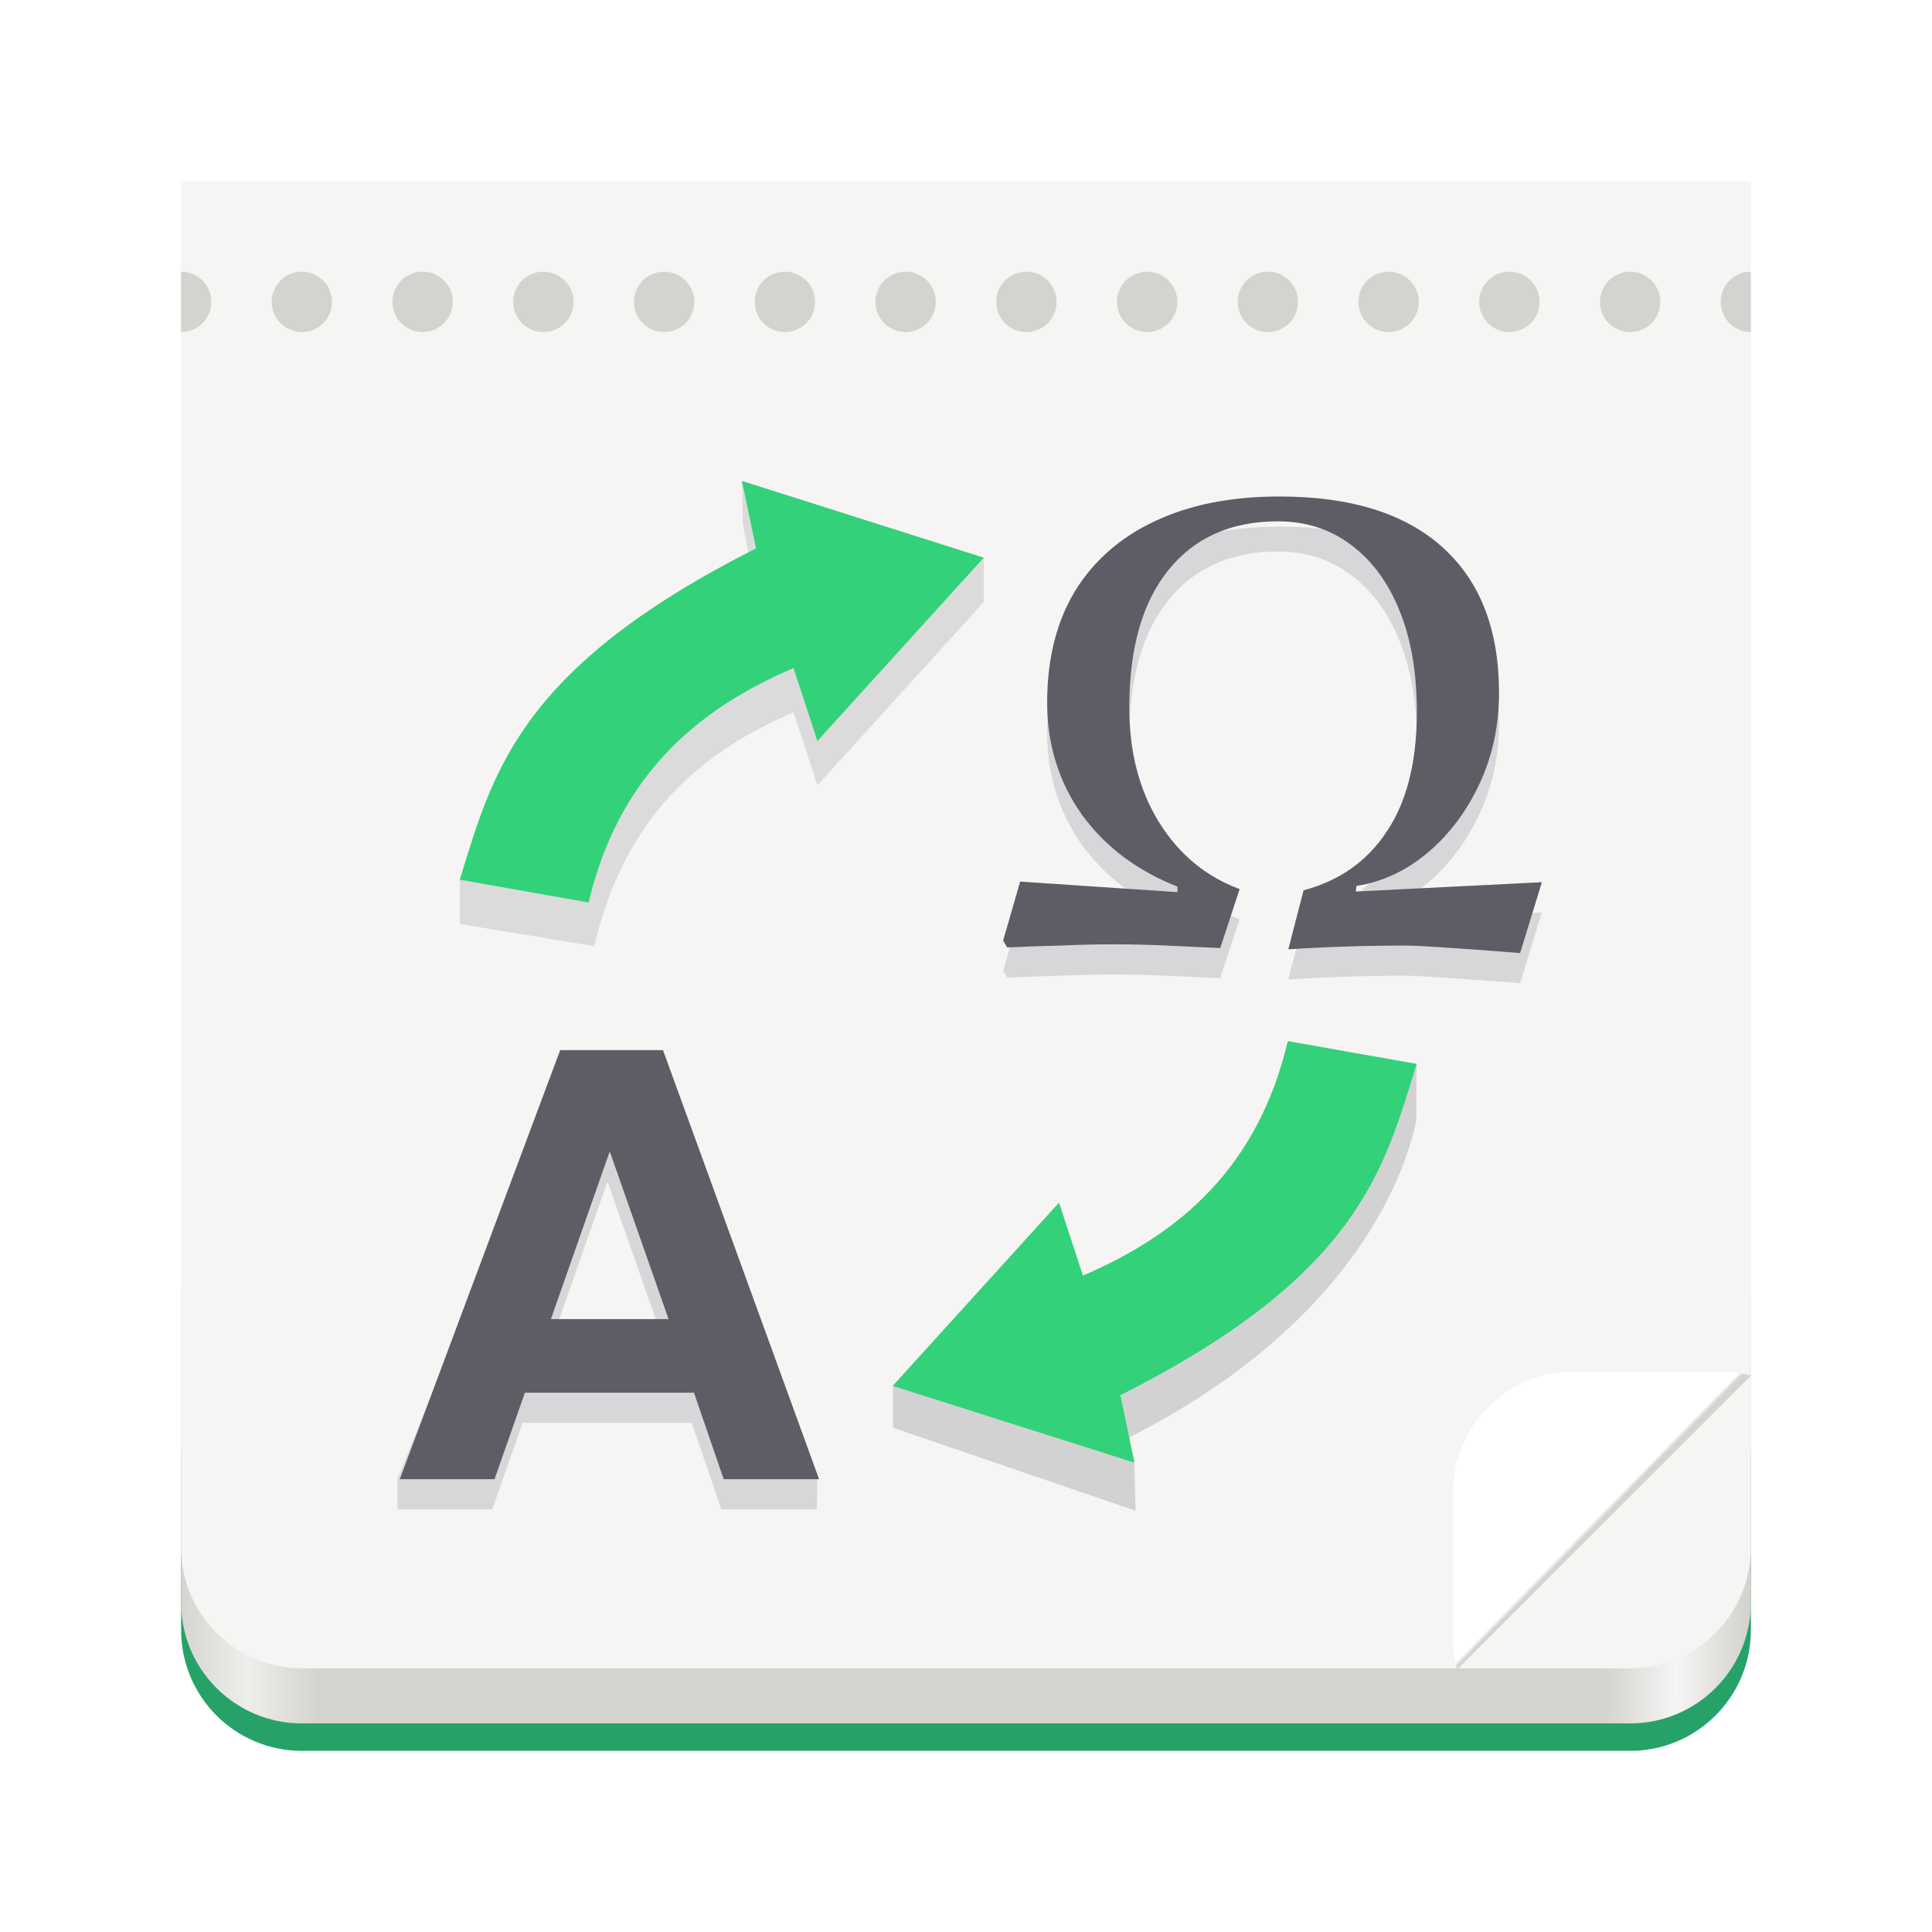
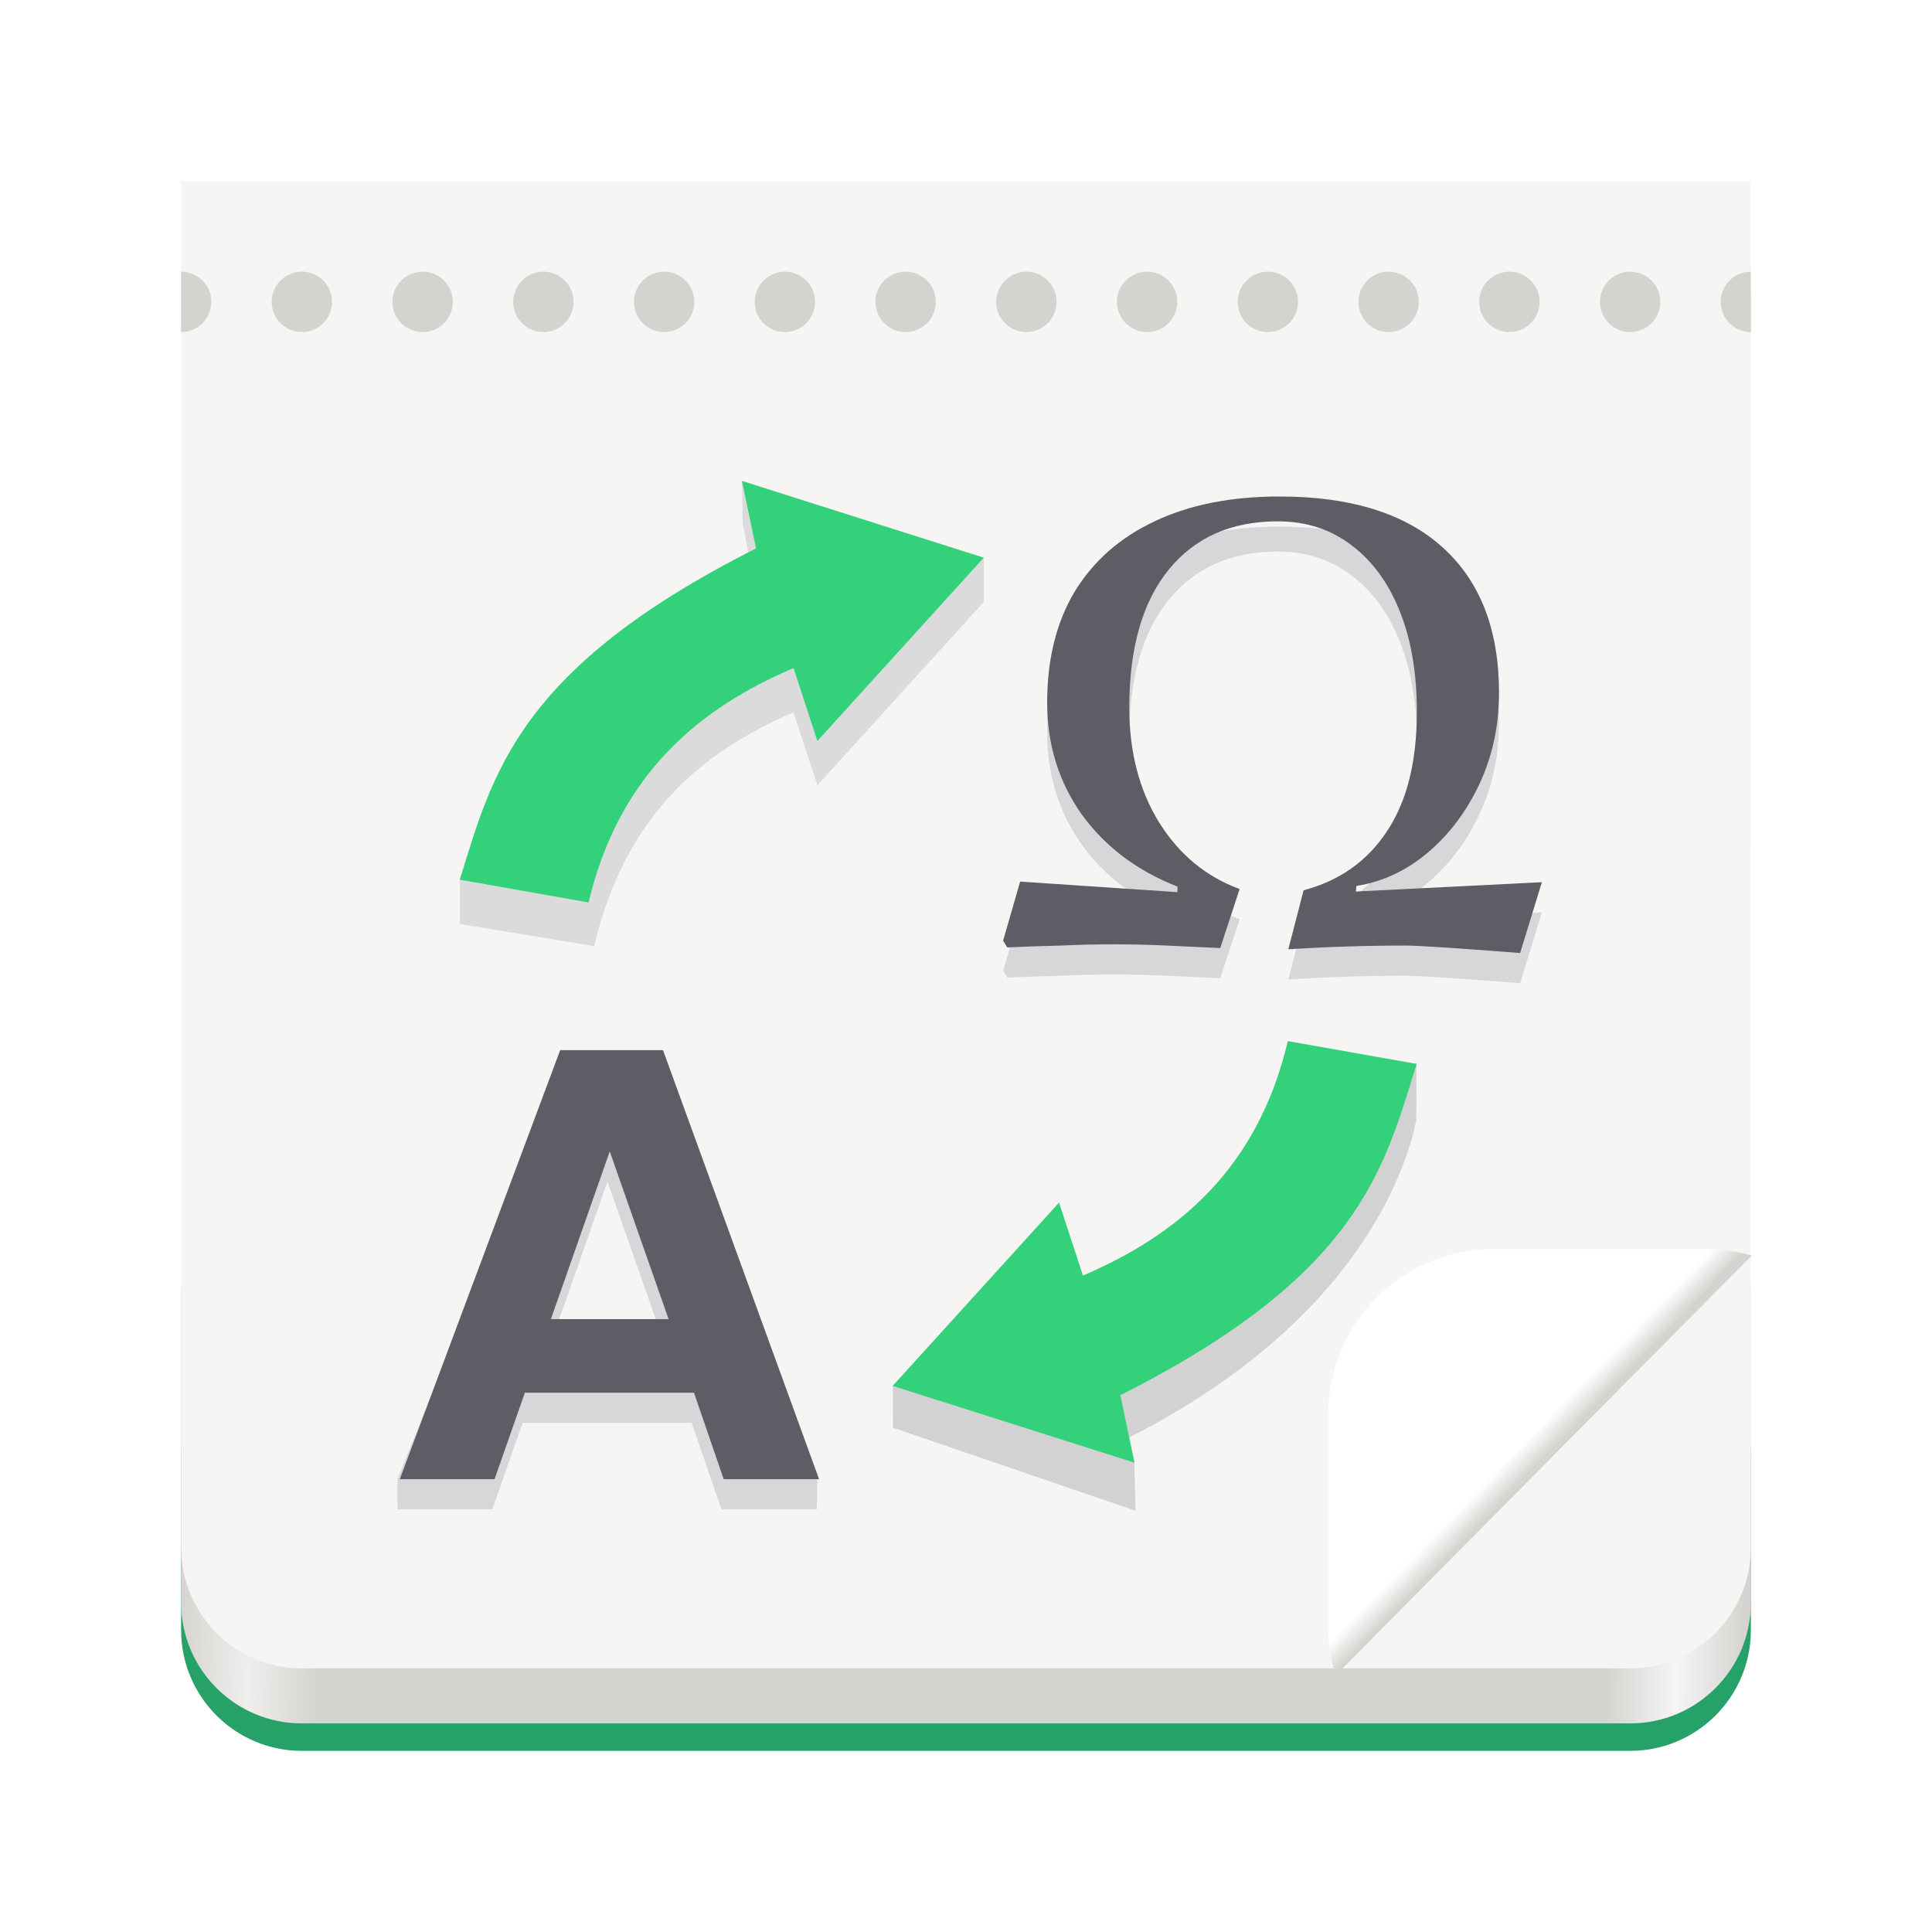
<svg xmlns="http://www.w3.org/2000/svg" xmlns:xlink="http://www.w3.org/1999/xlink" width="128" height="128" version="1.0" viewBox="0 0 128 128" style="enable-background:new" id="svg94">
  <defs id="defs55">
    <linearGradient id="linearGradient1610" x1="70.586" x2="60" y1="53.255" y2="23" gradientTransform="translate(0,187)" gradientUnits="userSpaceOnUse" xlink:href="#linearGradient1656" />
    <linearGradient id="linearGradient1656">
      <stop style="stop-color:#ffffff" id="stop1652" offset="0" />
      <stop style="stop-color:#deddda" id="stop1654" offset="1" />
    </linearGradient>
    <linearGradient id="linearGradient1612" x1="60" x2="68" y1="268" y2="268" gradientUnits="userSpaceOnUse" xlink:href="#linearGradient1270" />
    <linearGradient id="linearGradient1270">
      <stop style="stop-color:#949390" id="stop1258" offset="0" />
      <stop id="stop1260" offset=".083" style="stop-color:#d5d3cf" />
      <stop style="stop-color:#949390" id="stop1262" offset=".167" />
      <stop id="stop1264" offset=".833" style="stop-color:#949390" />
      <stop style="stop-color:#d5d3cf" id="stop1266" offset=".917" />
      <stop style="stop-color:#949390" id="stop1268" offset="1" />
    </linearGradient>
    <linearGradient id="linearGradient1612-3" x1="60" x2="68" y1="268" y2="268" gradientTransform="translate(0,-66)" gradientUnits="userSpaceOnUse" xlink:href="#linearGradient1270" />
    <clipPath id="clipPath2213" clipPathUnits="userSpaceOnUse">
      <rect width="16" height="56" x="160" y="-188" rx="8" ry="8" style="fill:none;stroke:#000000" id="rect16" />
    </clipPath>
    <clipPath id="clipPath8318" clipPathUnits="userSpaceOnUse">
      <rect width="16" height="56" x="160" y="-188" rx="8" ry="8" style="fill:none;stroke:#000000" id="rect19" />
    </clipPath>
    <clipPath id="clipPath8322" clipPathUnits="userSpaceOnUse">
      <rect width="16" height="56" x="160" y="-188" rx="8" ry="8" style="fill:none;stroke:#000000" id="rect22" />
    </clipPath>
    <clipPath id="clipPath8326" clipPathUnits="userSpaceOnUse">
      <rect width="16" height="56" x="160" y="-188" rx="8" ry="8" style="fill:none;stroke:#000000" id="rect25" />
    </clipPath>
    <clipPath id="clipPath8330" clipPathUnits="userSpaceOnUse">
      <rect width="16" height="56" x="160" y="-188" rx="8" ry="8" style="fill:none;stroke:#000000" id="rect28" />
    </clipPath>
    <clipPath id="clipPath8334" clipPathUnits="userSpaceOnUse">
      <rect width="16" height="56" x="160" y="-188" rx="8" ry="8" style="fill:none;stroke:#000000" id="rect31" />
    </clipPath>
    <linearGradient id="linearGradient1159" x1="32" x2="112" y1="-244" y2="-244" gradientTransform="translate(-136)" gradientUnits="userSpaceOnUse" xlink:href="#linearGradient1723" />
    <linearGradient id="linearGradient1723">
      <stop id="stop1719" offset="0" style="stop-color:#d5d3cf" />
      <stop style="stop-color:#f6f5f4" id="stop1731" offset=".045" />
      <stop style="stop-color:#d5d3cf" id="stop1729" offset=".091" />
      <stop style="stop-color:#d5d3cf" id="stop1727" offset=".909" />
      <stop id="stop1733" offset=".955" style="stop-color:#eeeeec" />
      <stop id="stop1721" offset="1" style="stop-color:#d5d3cf" />
    </linearGradient>
    <linearGradient id="linearGradient1130" x1="344" x2="340" y1="76" y2="72" gradientTransform="matrix(0.25,0,0,0.25,180,83)" gradientUnits="userSpaceOnUse" xlink:href="#linearGradient1351-3" />
    <linearGradient id="linearGradient1351-3">
      <stop id="stop1347" offset="0" style="stop-color:#d5d3cf" />
      <stop id="stop1349-6" offset="1" style="stop-color:#ffffff" />
    </linearGradient>
    <clipPath id="clipPath1609-7" clipPathUnits="userSpaceOnUse">
      <path style="fill:#e74747" d="m 252,116 28,-28 v -8 h -36 v 36 z" id="path46" />
    </clipPath>
    <linearGradient id="linearGradient1103" x1="128.817" x2="158.518" y1="-97.698" y2="-127.399" gradientUnits="userSpaceOnUse" xlink:href="#linearGradient1005" />
    <linearGradient id="linearGradient1005">
      <stop style="stop-color:#d0bb8e" id="stop1001" offset="0" />
      <stop style="stop-color:#ffffff" id="stop1003" offset="1" />
    </linearGradient>
    <linearGradient id="linearGradient8548" x1="8" x2="112" y1="-244.844" y2="-244" gradientTransform="translate(-124,-4)" gradientUnits="userSpaceOnUse" xlink:href="#linearGradient1723" />
    <linearGradient id="linearGradient8550" x1="344" x2="340" y1="76" y2="72" gradientTransform="matrix(0.25,0,0,0.25,180,83)" gradientUnits="userSpaceOnUse" xlink:href="#linearGradient1351-3" />
    <linearGradient id="linearGradient8548-3" x1="8" x2="112" y1="-244.844" y2="-244" gradientTransform="translate(-124,168)" gradientUnits="userSpaceOnUse" xlink:href="#linearGradient1723" />
    <linearGradient xlink:href="#linearGradient1351-3" id="linearGradient979" x1="261.503" y1="105.838" x2="261.23" y2="105.559" gradientUnits="userSpaceOnUse" />
    <clipPath id="clipPath1609-7-1" clipPathUnits="userSpaceOnUse">
      <path style="fill:#e74747" d="m 252,116 28,-28 v -8 h -36 v 36 z" id="path46-2" />
    </clipPath>
+     <clipPath id="clipPath1609-7-1-7" clipPathUnits="userSpaceOnUse">
+       <path style="fill:#e74747" d="m 252,116 28,-28 v -8 h -36 v 36 z" id="path46-2-5" />
+     </clipPath>
+     <linearGradient xlink:href="#linearGradient1351-3" id="linearGradient917" x1="103.436" y1="264.437" x2="102.252" y2="263.286" gradientUnits="userSpaceOnUse" gradientTransform="translate(-8.7e-7,-169)" />
  </defs>
  <rect style="fill:#26a269;enable-background:new" width="104" height="27.596" x="-116" y="-116" rx="8" ry="8" transform="scale(-1)" id="rect57" />
  <rect width="104" height="36.491" x="-116" y="-114.18" rx="8" ry="8" transform="scale(-1)" style="fill:url(#linearGradient8548-3);enable-background:new" id="rect59" />
  <rect width="104" height="43.789" x="-116" y="-55.79" transform="scale(-1)" style="fill:#f6f5f4;enable-background:new" id="rect61" />
  <rect style="fill:#f6f5f4;enable-background:new" width="104" height="98.526" x="-116" y="-110.53" rx="8" ry="8" transform="scale(-1)" id="rect63" />
  <path d="m 12,18 v 2 2 a 2,2 0 0 0 2,-2 2,2 0 0 0 -2,-2 z m 8,0 c -1.105,0 -2,0.895 -2,2 0,1.105 0.895,2 2,2 1.105,0 2,-0.895 2,-2 0,-1.105 -0.895,-2 -2,-2 z m 8,0 c -1.105,0 -2,0.895 -2,2 0,1.105 0.895,2 2,2 1.105,0 2,-0.895 2,-2 0,-1.105 -0.895,-2 -2,-2 z m 8,0 c -1.105,0 -2,0.895 -2,2 0,1.105 0.895,2 2,2 1.105,0 2,-0.895 2,-2 0,-1.105 -0.895,-2 -2,-2 z m 8,0 c -0.138,0 -0.272,0.014 -0.402,0.041 -0.911,0.187 -1.598,0.993 -1.598,1.959 0,1.105 0.895,2 2,2 1.105,0 2,-0.895 2,-2 0,-1.105 -0.895,-2 -2,-2 z m 8,0 c -0.138,0 -0.272,0.014 -0.402,0.041 -0.911,0.187 -1.598,0.993 -1.598,1.959 0,1.105 0.895,2 2,2 1.105,0 2,-0.895 2,-2 0,-1.105 -0.895,-2 -2,-2 z m 8,0 c -0.138,0 -0.272,0.014 -0.402,0.041 -0.911,0.187 -1.598,0.993 -1.598,1.959 0,1.105 0.895,2 2,2 1.105,0 2,-0.895 2,-2 0,-1.105 -0.895,-2 -2,-2 z m 8,0 c -0.138,0 -0.272,0.014 -0.402,0.041 -0.911,0.187 -1.598,0.993 -1.598,1.959 0,1.105 0.895,2 2,2 1.105,0 2,-0.895 2,-2 0,-1.105 -0.895,-2 -2,-2 z m 8,0 c -0.138,0 -0.272,0.014 -0.402,0.041 -0.911,0.187 -1.598,0.993 -1.598,1.959 0,1.105 0.895,2 2,2 1.105,0 2,-0.895 2,-2 0,-1.105 -0.895,-2 -2,-2 z m 8,0 c -0.138,0 -0.272,0.014 -0.402,0.041 -0.911,0.187 -1.598,0.993 -1.598,1.959 0,1.105 0.895,2 2,2 1.105,0 2,-0.895 2,-2 0,-1.105 -0.895,-2 -2,-2 z m 8,0 c -1.105,0 -2,0.895 -2,2 0,1.105 0.895,2 2,2 1.105,0 2,-0.895 2,-2 0,-1.105 -0.895,-2 -2,-2 z m 8,0 c -1.105,0 -2,0.895 -2,2 0,1.105 0.895,2 2,2 1.105,0 2,-0.895 2,-2 0,-1.105 -0.895,-2 -2,-2 z m 8,0 c -1.105,0 -2,0.895 -2,2 0,1.105 0.895,2 2,2 1.105,0 2,-0.895 2,-2 0,-1.105 -0.895,-2 -2,-2 z m 8,0 a 2,2 0 0 0 -2,2 2,2 0 0 0 2,2 v -2 z" style="fill:#d5d3cf;enable-background:new" id="path67" />
  <g transform="translate(6.1835938e-6,-172)" style="enable-background:new" id="g73-6">
    <path style="fill:#424040;fill-opacity:0.141" d="m 52.573,219.197 1.581,4.833 11.022,-12.144 v -2.937 l -16.02,-5.085 0.051,2.806 0.884,4.602 C 36.067,218.338 30.462,229.76 30.462,230.281 v 2.937 l 8.903,1.469 c 2.014,-8.514 6.961,-12.819 13.208,-15.491 z" id="path69" />
    <path d="m 52.573,216.26 1.581,4.833 11.022,-12.144 -16.02,-5.085 0.935,4.471 c -15.805,7.964 -17.454,14.937 -19.63,21.947 l 8.535,1.51 c 2.014,-8.514 7.33,-12.86 13.576,-15.532 z" style="fill:#33d17a" id="path71" />
  </g>
  <g transform="translate(6.1835938e-6,-172)" style="enable-background:new" id="g79">
    <path d="m 72.645,259.281 -1.581,-4.833 -11.91,9.358 0.008,2.786 16.073,5.499 -0.087,-3.259 -0.513,-1.507 c 15.805,-7.964 18.684,-18.563 19.196,-21.086 l 0.015,-3.772 -7.623,1.282 c -2.014,8.514 -7.33,12.86 -13.576,15.532 z" style="fill-opacity:0.142" id="path75" />
    <path style="fill:#33d17a" d="m 71.745,256.508 -1.581,-4.833 -11.022,12.144 16.02,5.085 -0.935,-4.471 c 15.805,-7.964 17.454,-14.937 19.63,-21.947 l -8.535,-1.51 c -2.014,8.514 -7.33,12.86 -13.576,15.532 z" id="path77" />
  </g>
  <g transform="translate(6.1835938e-6,-172)" style="enable-background:new" id="g85">
    <path style="fill:#241f31;fill-opacity:0.141" d="m 100.713,237.14 q -6.337,-0.494 -7.582,-0.494 -3.927,0 -7.776,0.247 l 1.011,-3.909 q 3.577,-0.947 5.521,-3.909 1.983,-2.963 1.983,-7.901 0,-3.868 -1.128,-6.667 -1.128,-2.839 -3.227,-4.403 -2.061,-1.564 -4.86,-1.564 -4.627,0 -7.232,3.21 -2.605,3.21 -2.605,9.136 0,4.403 1.983,7.613 1.983,3.169 5.327,4.403 l -1.283,3.909 q -1.75,-0.082 -3.538,-0.165 -1.75,-0.082 -3.499,-0.082 -1.788,0 -3.538,0.082 -1.75,0.041 -3.538,0.123 l -0.272,-0.453 1.128,-3.909 10.42,0.7 v -0.37 q -4.005,-1.564 -6.337,-4.774 -2.294,-3.251 -2.294,-7.407 0,-4.321 1.827,-7.366 1.866,-3.045 5.288,-4.65 3.46,-1.646 8.281,-1.646 7.076,0 10.809,3.374 3.732,3.374 3.732,9.63 0,3.251 -1.283,6.008 -1.283,2.757 -3.421,4.568 -2.138,1.811 -4.743,2.222 l -0.039,0.37 12.325,-0.617 z" id="path81" />
    <path style="fill:#5e5c64" d="m 100.713,235.14 q -6.337,-0.494 -7.582,-0.494 -3.927,0 -7.776,0.247 l 1.011,-3.909 q 3.577,-0.947 5.521,-3.909 1.983,-2.963 1.983,-7.901 0,-3.868 -1.128,-6.667 -1.128,-2.839 -3.227,-4.403 -2.061,-1.564 -4.86,-1.564 -4.627,0 -7.232,3.21 -2.605,3.21 -2.605,9.136 0,4.403 1.983,7.613 1.983,3.169 5.327,4.403 l -1.283,3.909 q -1.75,-0.082 -3.538,-0.165 -1.75,-0.082 -3.499,-0.082 -1.788,0 -3.538,0.082 -1.75,0.041 -3.538,0.123 l -0.272,-0.453 1.128,-3.909 10.42,0.7 v -0.37 q -4.005,-1.564 -6.337,-4.774 -2.294,-3.251 -2.294,-7.407 0,-4.321 1.827,-7.366 1.866,-3.045 5.288,-4.65 3.46,-1.646 8.281,-1.646 7.076,0 10.809,3.374 3.732,3.374 3.732,9.63 0,3.251 -1.283,6.008 -1.283,2.757 -3.421,4.568 -2.138,1.811 -4.743,2.222 l -0.039,0.37 12.325,-0.617 z" id="path83" />
  </g>
  <g transform="translate(6.1835938e-6,-172)" style="enable-background:new" id="g91">
    <path style="fill:#241f31;fill-opacity:0.141" d="M 45.828,266.268 H 34.626 l -2.011,5.732 H 26.337 L 26.334,270 36.965,243.574 h 6.811 L 54.152,270 l -0.035,2 h -6.319 z m -1.682,-4.874 -3.898,-11.113 -3.898,11.113 z" id="path87" />
    <path d="M 45.977,264.268 47.947,270 H 54.266 L 43.926,241.574 H 37.114 L 26.487,270 h 6.278 l 2.011,-5.732 z m -1.682,-4.874 h -7.796 l 3.898,-11.113 z" style="fill:#5e5c64" id="path89" />
  </g>
-   <rect id="rect963" style="fill:url(#linearGradient979);fill-opacity:1;enable-background:new" transform="matrix(0,0.7142857,0.7142857,0,33.41268,-89.12977)" ry="11.2" rx="11.2" clip-path="url(#clipPath1609-7-1)" y="88" x="252" height="36" width="36" />
+   <path style="display:inline;opacity:1;fill:url(#linearGradient917);fill-opacity:1;stroke:none;stroke-width:2;stroke-linecap:square;stroke-linejoin:round;stroke-miterlimit:4;stroke-dasharray:none;stroke-opacity:1;enable-background:new" d="m 99,82.75 c -6.094,0 -11,4.906 -11,11 V 107.75 c 0,1.133 0.169,2.223 0.484,3.25 l 27.574,-27.814 c -0.971,-0.279 -1.995,-0.436 -3.059,-0.436 z" id="rect891" />
</svg>
